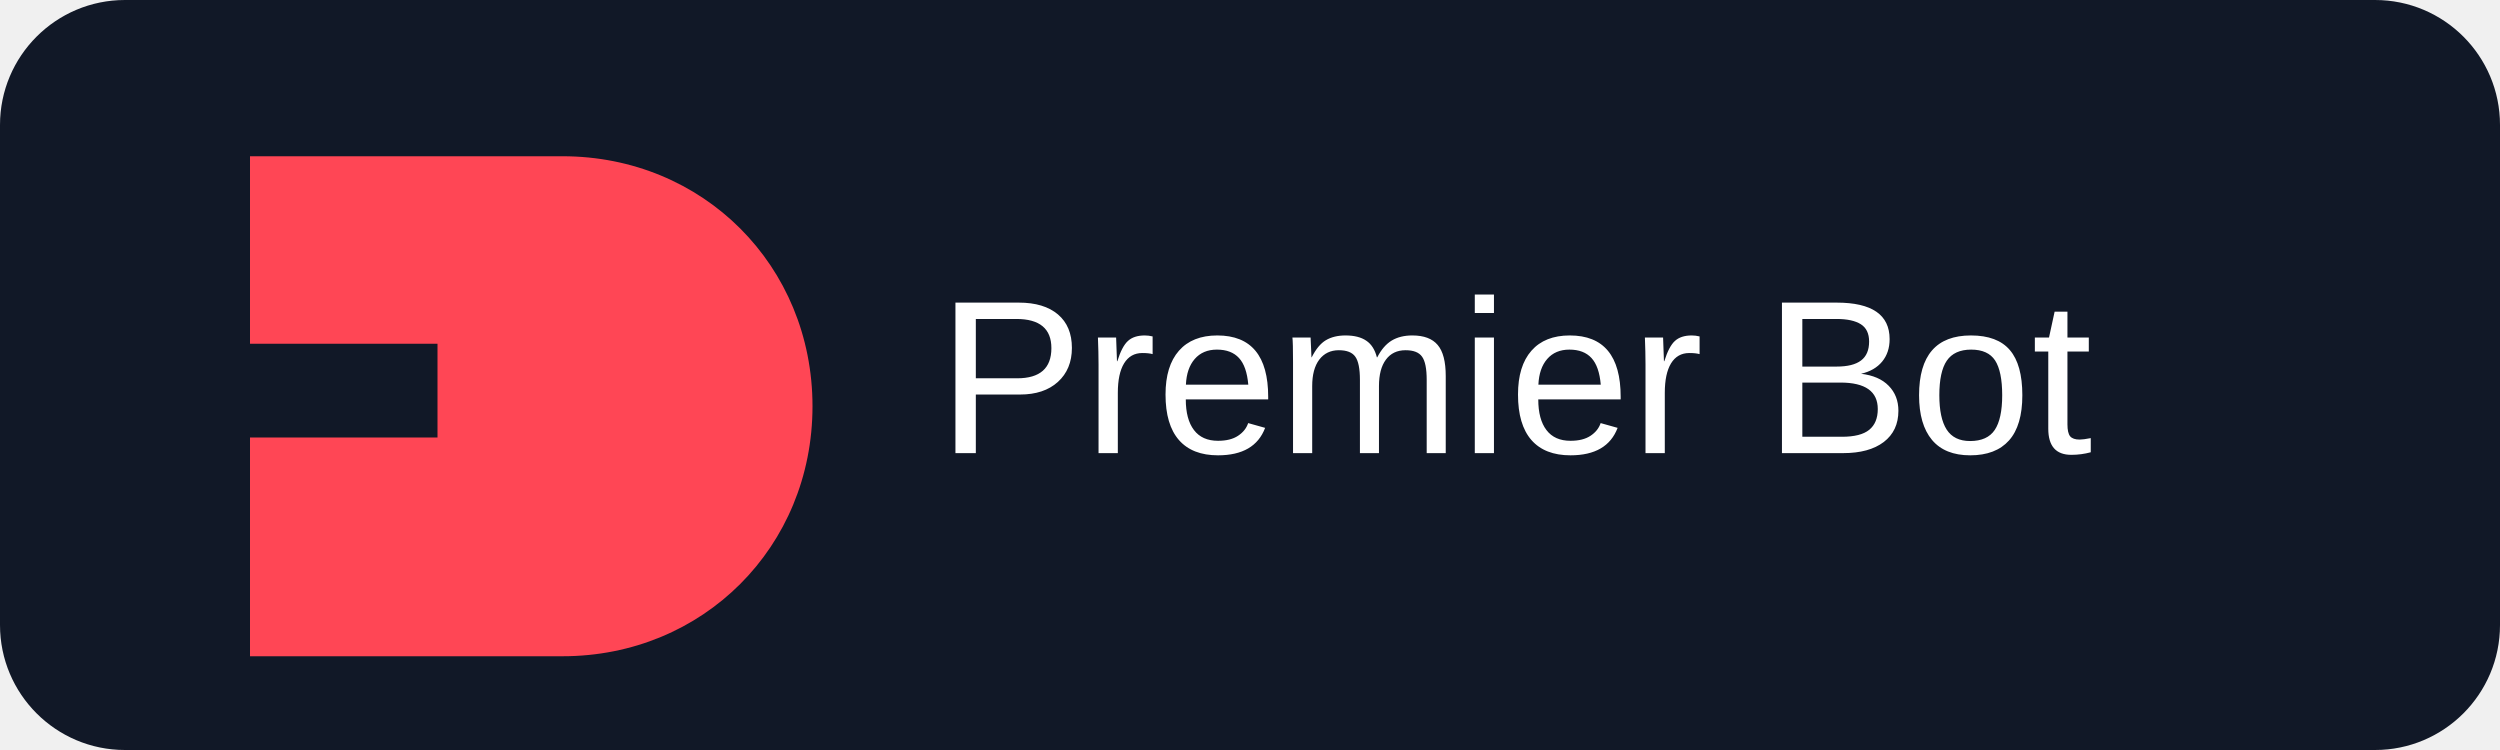
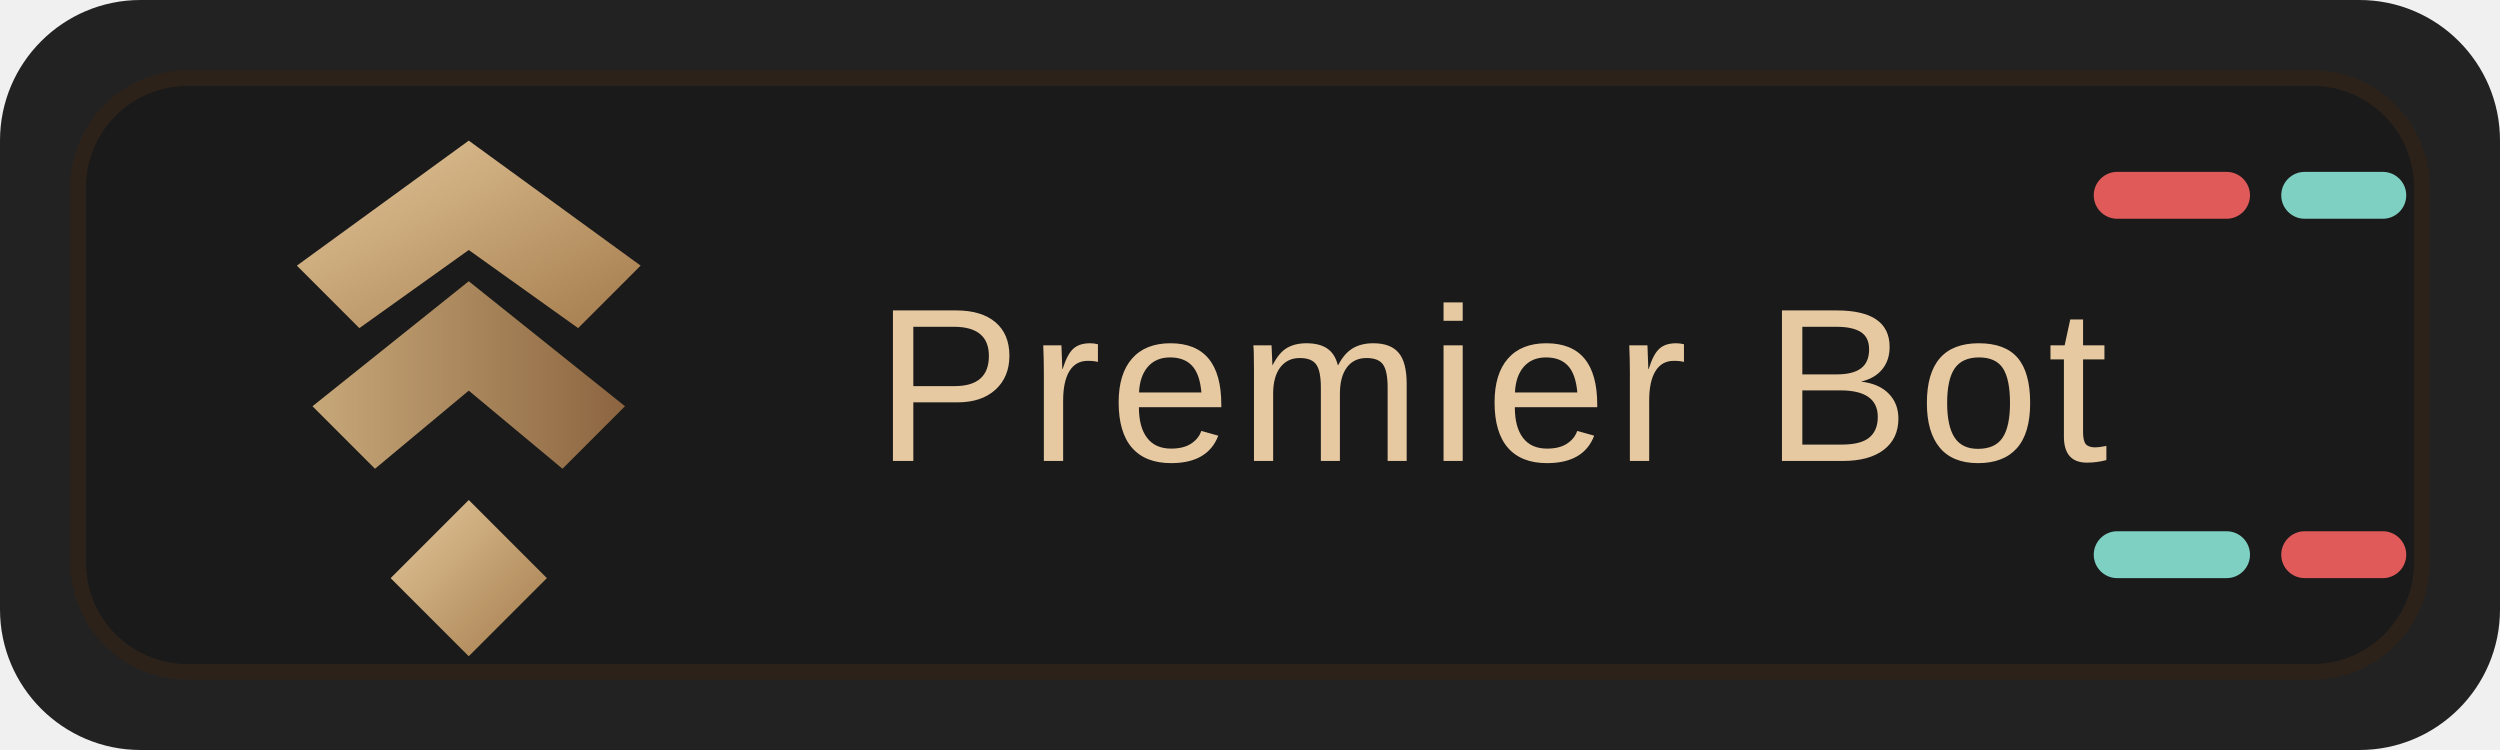
<svg xmlns="http://www.w3.org/2000/svg" width="320" height="96" viewBox="0 0 320 96" role="img" aria-label="Premier Bot">
-   <rect width="320" height="96" rx="16" fill="#111827" />
-   <path d="M32 20h40c18 0 32 14 32 32s-14 32-32 32H32z" fill="#FF4655" />
-   <rect x="32" y="44" width="24" height="12" fill="#111827" />
-   <text x="120" y="58" font-family="Arial, Helvetica, sans-serif" font-size="28" fill="#FFFFFF">Premier Bot</text>
+   <defs>
+     <linearGradient id="gold" x1="0" y1="0" x2="1" y2="1">
+       <stop offset="0" stop-color="#E4C89A" />
+       <stop offset="1" stop-color="#A47B4C" />
+     </linearGradient>
+     <linearGradient id="gold-dark" x1="0" y1="0" x2="1" y2="0">
+       <stop offset="0" stop-color="#C7A879" />
+       <stop offset="1" stop-color="#8C6540" />
+     </linearGradient>
+   </defs>
+   <rect width="320" height="96" rx="18" fill="#222222" />
+   <rect x="10" y="10" width="300" height="76" rx="14" fill="#1A1A1A" stroke="#2C221A" stroke-width="2" />
+   <g transform="translate(24 12)">
+     <polygon points="36,6 58,22 50,30 36,20 22,30 14,22" fill="url(#gold)" />
+     <polygon points="36,24 56,40 48,48 36,38 24,48 16,40" fill="url(#gold-dark)" />
+     <polygon points="36,52 46,62 36,72 26,62" fill="url(#gold)" />
+   </g>
+   <rect x="268" y="22" width="20" height="6" rx="3" fill="#E05A5A" />
+   <rect x="292" y="22" width="16" height="6" rx="3" fill="#7ED0C3" />
+   <rect x="268" y="68" width="20" height="6" rx="3" fill="#7ED0C3" />
+   <rect x="292" y="68" width="16" height="6" rx="3" fill="#E05A5A" />
+   <text x="112" y="59" font-family="Arial, Helvetica, sans-serif" font-size="28" fill="#E6C9A1" letter-spacing="1">Premier Bot</text>
</svg>
